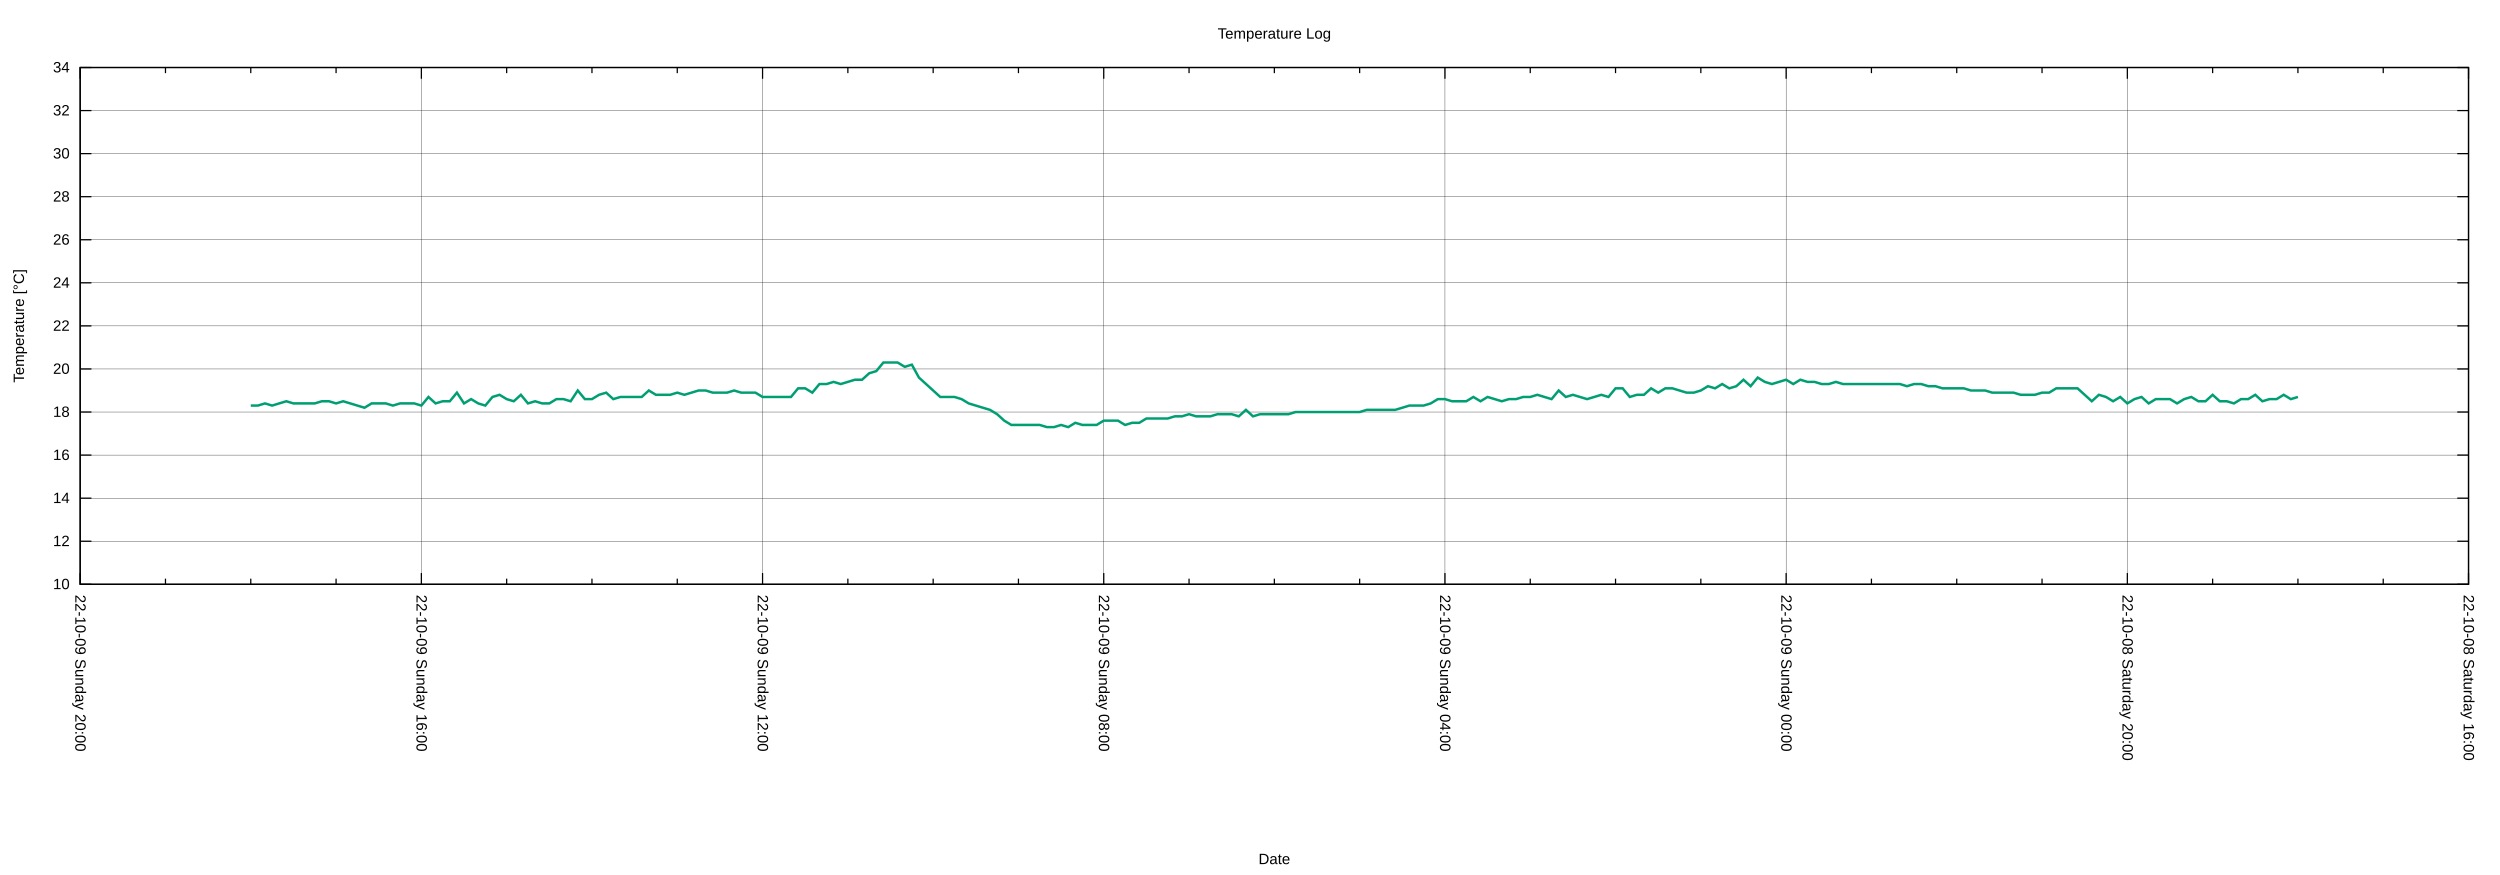
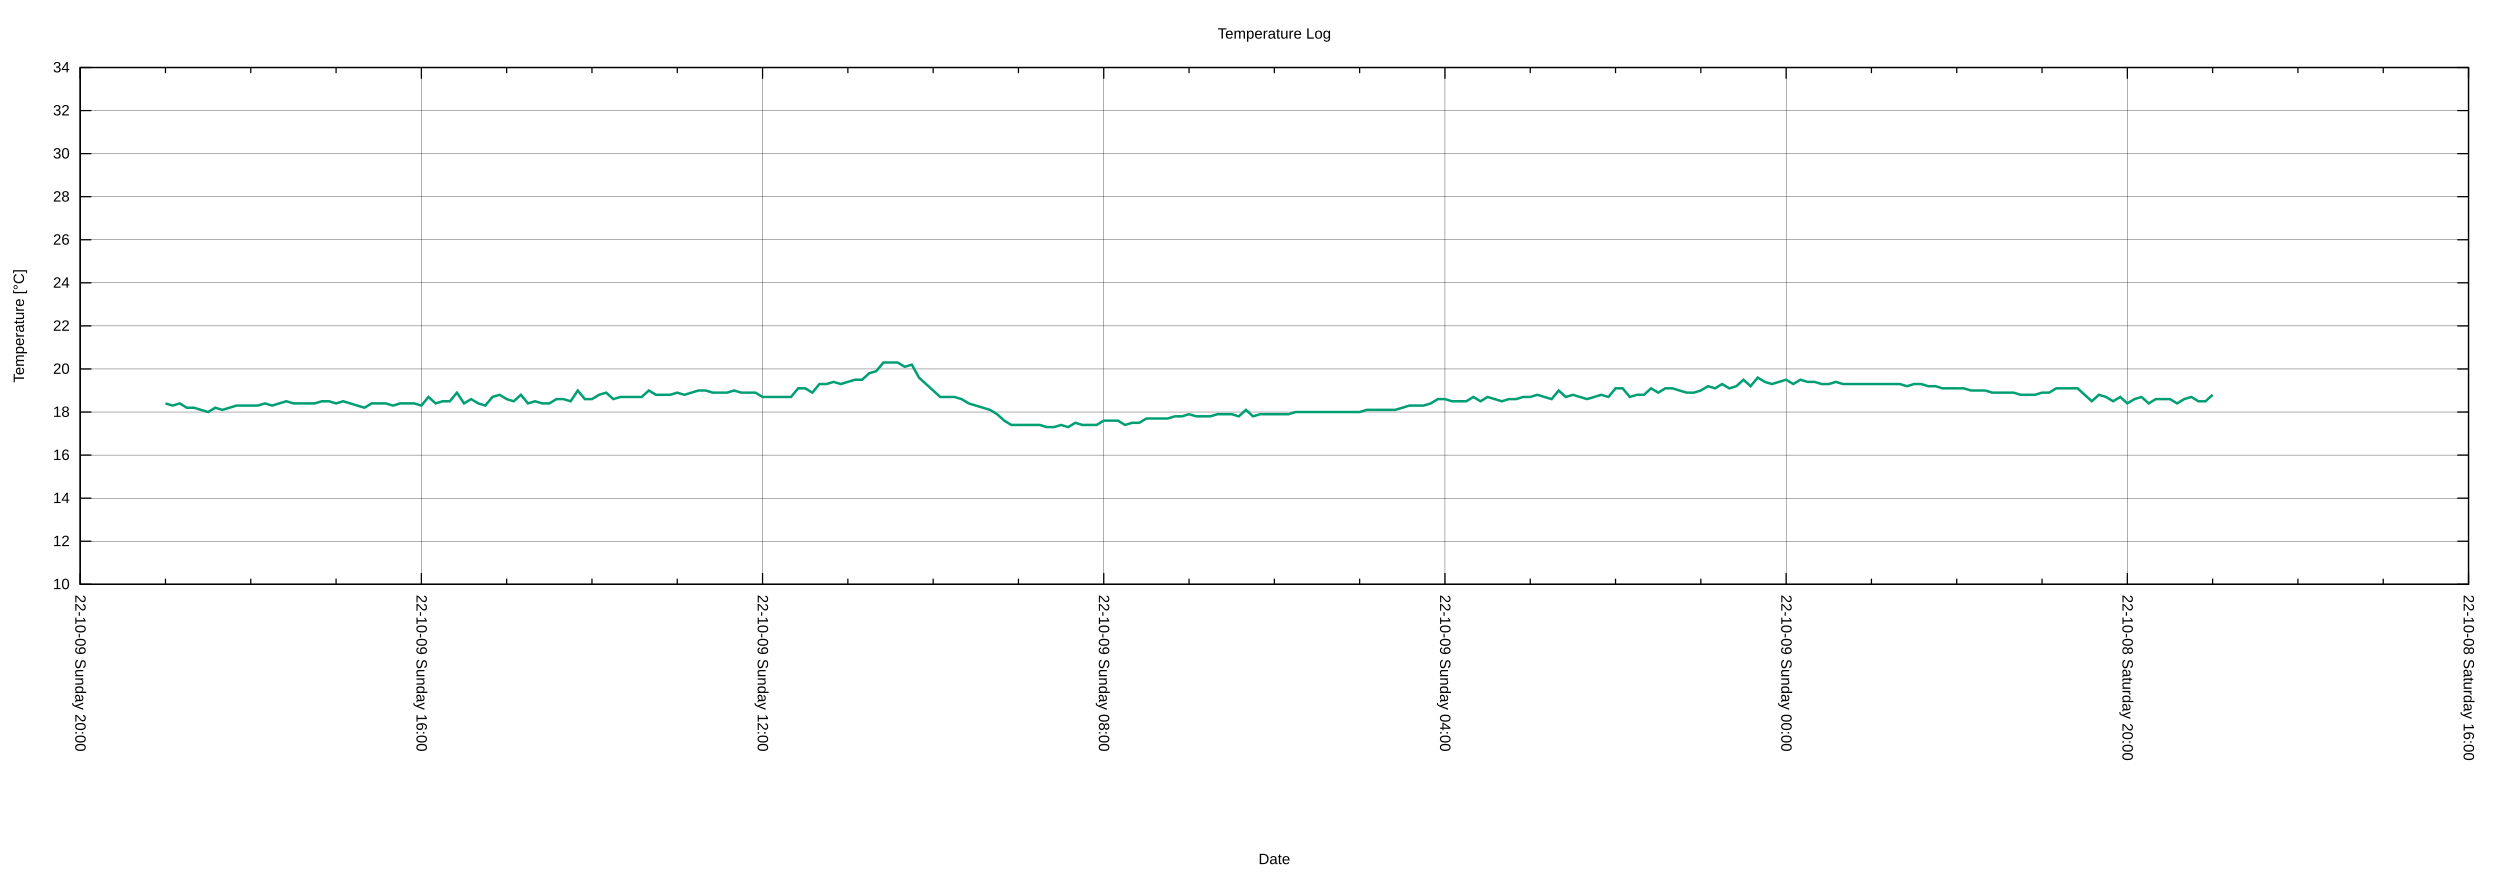
<svg xmlns="http://www.w3.org/2000/svg" xmlns:xlink="http://www.w3.org/1999/xlink" width="2000" height="700" viewBox="0 0 2000 700">
  <g id="gnuplot_canvas">
    <rect x="0" y="0" width="2000" height="700" fill="none" />
    <defs>
      <circle id="gpDot" r="0.5" stroke-width="0.5" stroke="currentColor" />
      <path id="gpPt0" stroke-width="0.222" stroke="currentColor" d="M-1,0 h2 M0,-1 v2" />
      <path id="gpPt1" stroke-width="0.222" stroke="currentColor" d="M-1,-1 L1,1 M1,-1 L-1,1" />
      <path id="gpPt2" stroke-width="0.222" stroke="currentColor" d="M-1,0 L1,0 M0,-1 L0,1 M-1,-1 L1,1 M-1,1 L1,-1" />
      <rect id="gpPt3" stroke-width="0.222" stroke="currentColor" x="-1" y="-1" width="2" height="2" />
      <rect id="gpPt4" stroke-width="0.222" stroke="currentColor" fill="currentColor" x="-1" y="-1" width="2" height="2" />
      <circle id="gpPt5" stroke-width="0.222" stroke="currentColor" cx="0" cy="0" r="1" />
      <use xlink:href="#gpPt5" id="gpPt6" fill="currentColor" stroke="none" />
      <path id="gpPt7" stroke-width="0.222" stroke="currentColor" d="M0,-1.33 L-1.33,0.67 L1.33,0.67 z" />
      <use xlink:href="#gpPt7" id="gpPt8" fill="currentColor" stroke="none" />
      <use xlink:href="#gpPt7" id="gpPt9" stroke="currentColor" transform="rotate(180)" />
      <use xlink:href="#gpPt9" id="gpPt10" fill="currentColor" stroke="none" />
      <use xlink:href="#gpPt3" id="gpPt11" stroke="currentColor" transform="rotate(45)" />
      <use xlink:href="#gpPt11" id="gpPt12" fill="currentColor" stroke="none" />
      <path id="gpPt13" stroke-width="0.222" stroke="currentColor" d="M0,1.330 L1.265,0.411 L0.782,-1.067 L-0.782,-1.076 L-1.265,0.411 z" />
      <use xlink:href="#gpPt13" id="gpPt14" fill="currentColor" stroke="none" />
      <filter id="textbox" filterUnits="objectBoundingBox" x="0" y="0" height="1" width="1">
        <feFlood flood-color="white" flood-opacity="1" result="bgnd" />
        <feComposite in="SourceGraphic" in2="bgnd" operator="atop" />
      </filter>
      <filter id="greybox" filterUnits="objectBoundingBox" x="0" y="0" height="1" width="1">
        <feFlood flood-color="lightgrey" flood-opacity="1" result="grey" />
        <feComposite in="SourceGraphic" in2="grey" operator="atop" />
      </filter>
    </defs>
    <g fill="none" color="white" stroke="currentColor" stroke-width="1.00" stroke-linecap="butt" stroke-linejoin="miter">
</g>
    <g fill="none" color="black" stroke="currentColor" stroke-width="1.00" stroke-linecap="butt" stroke-linejoin="miter">
</g>
    <g fill="none" color="black" stroke="black" stroke-width="0.25" stroke-linecap="butt" stroke-linejoin="miter">
</g>
    <g fill="none" color="black" stroke="currentColor" stroke-width="0.25" stroke-linecap="butt" stroke-linejoin="miter">
      <path stroke="black" class="gridline" d="M64.14,467.43 L1974.82,467.43  " />
    </g>
    <g fill="none" color="black" stroke="black" stroke-width="1.00" stroke-linecap="butt" stroke-linejoin="miter">
</g>
    <g fill="none" color="black" stroke="currentColor" stroke-width="1.00" stroke-linecap="butt" stroke-linejoin="miter">
      <path stroke="black" d="M64.14,467.43 L73.14,467.43 M1974.82,467.43 L1965.82,467.43  " />
      <g transform="translate(55.75,471.33)" stroke="none" fill="black" font-family="Arial" font-size="12.00" text-anchor="end">
        <text>
          <tspan font-family="Arial"> 10</tspan>
        </text>
      </g>
    </g>
    <g fill="none" color="black" stroke="currentColor" stroke-width="1.00" stroke-linecap="butt" stroke-linejoin="miter">
</g>
    <g fill="none" color="black" stroke="black" stroke-width="0.25" stroke-linecap="butt" stroke-linejoin="miter">
</g>
    <g fill="none" color="black" stroke="currentColor" stroke-width="0.25" stroke-linecap="butt" stroke-linejoin="miter">
      <path stroke="black" class="gridline" d="M64.14,432.98 L1974.82,432.98  " />
    </g>
    <g fill="none" color="black" stroke="black" stroke-width="1.00" stroke-linecap="butt" stroke-linejoin="miter">
</g>
    <g fill="none" color="black" stroke="currentColor" stroke-width="1.00" stroke-linecap="butt" stroke-linejoin="miter">
      <path stroke="black" d="M64.14,432.98 L73.14,432.98 M1974.82,432.98 L1965.82,432.98  " />
      <g transform="translate(55.75,436.88)" stroke="none" fill="black" font-family="Arial" font-size="12.00" text-anchor="end">
        <text>
          <tspan font-family="Arial"> 12</tspan>
        </text>
      </g>
    </g>
    <g fill="none" color="black" stroke="currentColor" stroke-width="1.00" stroke-linecap="butt" stroke-linejoin="miter">
</g>
    <g fill="none" color="black" stroke="black" stroke-width="0.25" stroke-linecap="butt" stroke-linejoin="miter">
</g>
    <g fill="none" color="black" stroke="currentColor" stroke-width="0.25" stroke-linecap="butt" stroke-linejoin="miter">
      <path stroke="black" class="gridline" d="M64.14,398.53 L1974.82,398.53  " />
    </g>
    <g fill="none" color="black" stroke="black" stroke-width="1.00" stroke-linecap="butt" stroke-linejoin="miter">
</g>
    <g fill="none" color="black" stroke="currentColor" stroke-width="1.00" stroke-linecap="butt" stroke-linejoin="miter">
      <path stroke="black" d="M64.14,398.53 L73.14,398.53 M1974.82,398.53 L1965.82,398.53  " />
      <g transform="translate(55.75,402.43)" stroke="none" fill="black" font-family="Arial" font-size="12.00" text-anchor="end">
        <text>
          <tspan font-family="Arial"> 14</tspan>
        </text>
      </g>
    </g>
    <g fill="none" color="black" stroke="currentColor" stroke-width="1.00" stroke-linecap="butt" stroke-linejoin="miter">
</g>
    <g fill="none" color="black" stroke="black" stroke-width="0.25" stroke-linecap="butt" stroke-linejoin="miter">
</g>
    <g fill="none" color="black" stroke="currentColor" stroke-width="0.25" stroke-linecap="butt" stroke-linejoin="miter">
      <path stroke="black" class="gridline" d="M64.14,364.07 L1974.82,364.07  " />
    </g>
    <g fill="none" color="black" stroke="black" stroke-width="1.00" stroke-linecap="butt" stroke-linejoin="miter">
</g>
    <g fill="none" color="black" stroke="currentColor" stroke-width="1.00" stroke-linecap="butt" stroke-linejoin="miter">
      <path stroke="black" d="M64.14,364.07 L73.14,364.07 M1974.82,364.07 L1965.82,364.07  " />
      <g transform="translate(55.75,367.97)" stroke="none" fill="black" font-family="Arial" font-size="12.00" text-anchor="end">
        <text>
          <tspan font-family="Arial"> 16</tspan>
        </text>
      </g>
    </g>
    <g fill="none" color="black" stroke="currentColor" stroke-width="1.00" stroke-linecap="butt" stroke-linejoin="miter">
</g>
    <g fill="none" color="black" stroke="black" stroke-width="0.25" stroke-linecap="butt" stroke-linejoin="miter">
</g>
    <g fill="none" color="black" stroke="currentColor" stroke-width="0.25" stroke-linecap="butt" stroke-linejoin="miter">
      <path stroke="black" class="gridline" d="M64.14,329.62 L1974.82,329.62  " />
    </g>
    <g fill="none" color="black" stroke="black" stroke-width="1.00" stroke-linecap="butt" stroke-linejoin="miter">
</g>
    <g fill="none" color="black" stroke="currentColor" stroke-width="1.00" stroke-linecap="butt" stroke-linejoin="miter">
      <path stroke="black" d="M64.14,329.62 L73.14,329.62 M1974.82,329.62 L1965.82,329.62  " />
      <g transform="translate(55.75,333.52)" stroke="none" fill="black" font-family="Arial" font-size="12.00" text-anchor="end">
        <text>
          <tspan font-family="Arial"> 18</tspan>
        </text>
      </g>
    </g>
    <g fill="none" color="black" stroke="currentColor" stroke-width="1.00" stroke-linecap="butt" stroke-linejoin="miter">
</g>
    <g fill="none" color="black" stroke="black" stroke-width="0.25" stroke-linecap="butt" stroke-linejoin="miter">
</g>
    <g fill="none" color="black" stroke="currentColor" stroke-width="0.25" stroke-linecap="butt" stroke-linejoin="miter">
      <path stroke="black" class="gridline" d="M64.14,295.17 L1974.82,295.17  " />
    </g>
    <g fill="none" color="black" stroke="black" stroke-width="1.00" stroke-linecap="butt" stroke-linejoin="miter">
</g>
    <g fill="none" color="black" stroke="currentColor" stroke-width="1.00" stroke-linecap="butt" stroke-linejoin="miter">
      <path stroke="black" d="M64.14,295.17 L73.14,295.17 M1974.82,295.17 L1965.82,295.17  " />
      <g transform="translate(55.75,299.07)" stroke="none" fill="black" font-family="Arial" font-size="12.00" text-anchor="end">
        <text>
          <tspan font-family="Arial"> 20</tspan>
        </text>
      </g>
    </g>
    <g fill="none" color="black" stroke="currentColor" stroke-width="1.00" stroke-linecap="butt" stroke-linejoin="miter">
</g>
    <g fill="none" color="black" stroke="black" stroke-width="0.25" stroke-linecap="butt" stroke-linejoin="miter">
</g>
    <g fill="none" color="black" stroke="currentColor" stroke-width="0.25" stroke-linecap="butt" stroke-linejoin="miter">
      <path stroke="black" class="gridline" d="M64.14,260.72 L1974.82,260.72  " />
    </g>
    <g fill="none" color="black" stroke="black" stroke-width="1.00" stroke-linecap="butt" stroke-linejoin="miter">
</g>
    <g fill="none" color="black" stroke="currentColor" stroke-width="1.00" stroke-linecap="butt" stroke-linejoin="miter">
      <path stroke="black" d="M64.14,260.72 L73.14,260.72 M1974.82,260.72 L1965.82,260.72  " />
      <g transform="translate(55.75,264.62)" stroke="none" fill="black" font-family="Arial" font-size="12.00" text-anchor="end">
        <text>
          <tspan font-family="Arial"> 22</tspan>
        </text>
      </g>
    </g>
    <g fill="none" color="black" stroke="currentColor" stroke-width="1.00" stroke-linecap="butt" stroke-linejoin="miter">
</g>
    <g fill="none" color="black" stroke="black" stroke-width="0.25" stroke-linecap="butt" stroke-linejoin="miter">
</g>
    <g fill="none" color="black" stroke="currentColor" stroke-width="0.25" stroke-linecap="butt" stroke-linejoin="miter">
      <path stroke="black" class="gridline" d="M64.14,226.27 L1974.82,226.27  " />
    </g>
    <g fill="none" color="black" stroke="black" stroke-width="1.00" stroke-linecap="butt" stroke-linejoin="miter">
</g>
    <g fill="none" color="black" stroke="currentColor" stroke-width="1.00" stroke-linecap="butt" stroke-linejoin="miter">
      <path stroke="black" d="M64.14,226.27 L73.14,226.27 M1974.82,226.27 L1965.82,226.27  " />
      <g transform="translate(55.75,230.17)" stroke="none" fill="black" font-family="Arial" font-size="12.00" text-anchor="end">
        <text>
          <tspan font-family="Arial"> 24</tspan>
        </text>
      </g>
    </g>
    <g fill="none" color="black" stroke="currentColor" stroke-width="1.00" stroke-linecap="butt" stroke-linejoin="miter">
</g>
    <g fill="none" color="black" stroke="black" stroke-width="0.25" stroke-linecap="butt" stroke-linejoin="miter">
</g>
    <g fill="none" color="black" stroke="currentColor" stroke-width="0.25" stroke-linecap="butt" stroke-linejoin="miter">
      <path stroke="black" class="gridline" d="M64.14,191.82 L1974.82,191.82  " />
    </g>
    <g fill="none" color="black" stroke="black" stroke-width="1.00" stroke-linecap="butt" stroke-linejoin="miter">
</g>
    <g fill="none" color="black" stroke="currentColor" stroke-width="1.00" stroke-linecap="butt" stroke-linejoin="miter">
      <path stroke="black" d="M64.14,191.82 L73.14,191.82 M1974.82,191.82 L1965.82,191.82  " />
      <g transform="translate(55.75,195.72)" stroke="none" fill="black" font-family="Arial" font-size="12.00" text-anchor="end">
        <text>
          <tspan font-family="Arial"> 26</tspan>
        </text>
      </g>
    </g>
    <g fill="none" color="black" stroke="currentColor" stroke-width="1.00" stroke-linecap="butt" stroke-linejoin="miter">
</g>
    <g fill="none" color="black" stroke="black" stroke-width="0.25" stroke-linecap="butt" stroke-linejoin="miter">
</g>
    <g fill="none" color="black" stroke="currentColor" stroke-width="0.25" stroke-linecap="butt" stroke-linejoin="miter">
      <path stroke="black" class="gridline" d="M64.14,157.36 L1974.82,157.36  " />
    </g>
    <g fill="none" color="black" stroke="black" stroke-width="1.00" stroke-linecap="butt" stroke-linejoin="miter">
</g>
    <g fill="none" color="black" stroke="currentColor" stroke-width="1.00" stroke-linecap="butt" stroke-linejoin="miter">
      <path stroke="black" d="M64.14,157.36 L73.14,157.36 M1974.82,157.36 L1965.82,157.36  " />
      <g transform="translate(55.75,161.26)" stroke="none" fill="black" font-family="Arial" font-size="12.00" text-anchor="end">
        <text>
          <tspan font-family="Arial"> 28</tspan>
        </text>
      </g>
    </g>
    <g fill="none" color="black" stroke="currentColor" stroke-width="1.00" stroke-linecap="butt" stroke-linejoin="miter">
</g>
    <g fill="none" color="black" stroke="black" stroke-width="0.25" stroke-linecap="butt" stroke-linejoin="miter">
</g>
    <g fill="none" color="black" stroke="currentColor" stroke-width="0.25" stroke-linecap="butt" stroke-linejoin="miter">
      <path stroke="black" class="gridline" d="M64.14,122.91 L1974.82,122.91  " />
    </g>
    <g fill="none" color="black" stroke="black" stroke-width="1.00" stroke-linecap="butt" stroke-linejoin="miter">
</g>
    <g fill="none" color="black" stroke="currentColor" stroke-width="1.00" stroke-linecap="butt" stroke-linejoin="miter">
      <path stroke="black" d="M64.14,122.91 L73.14,122.91 M1974.82,122.91 L1965.82,122.91  " />
      <g transform="translate(55.75,126.81)" stroke="none" fill="black" font-family="Arial" font-size="12.00" text-anchor="end">
        <text>
          <tspan font-family="Arial"> 30</tspan>
        </text>
      </g>
    </g>
    <g fill="none" color="black" stroke="currentColor" stroke-width="1.00" stroke-linecap="butt" stroke-linejoin="miter">
</g>
    <g fill="none" color="black" stroke="black" stroke-width="0.25" stroke-linecap="butt" stroke-linejoin="miter">
</g>
    <g fill="none" color="black" stroke="currentColor" stroke-width="0.25" stroke-linecap="butt" stroke-linejoin="miter">
      <path stroke="black" class="gridline" d="M64.14,88.46 L1974.82,88.46  " />
    </g>
    <g fill="none" color="black" stroke="black" stroke-width="1.00" stroke-linecap="butt" stroke-linejoin="miter">
</g>
    <g fill="none" color="black" stroke="currentColor" stroke-width="1.00" stroke-linecap="butt" stroke-linejoin="miter">
      <path stroke="black" d="M64.14,88.46 L73.14,88.46 M1974.82,88.46 L1965.82,88.46  " />
      <g transform="translate(55.75,92.36)" stroke="none" fill="black" font-family="Arial" font-size="12.00" text-anchor="end">
        <text>
          <tspan font-family="Arial"> 32</tspan>
        </text>
      </g>
    </g>
    <g fill="none" color="black" stroke="currentColor" stroke-width="1.00" stroke-linecap="butt" stroke-linejoin="miter">
</g>
    <g fill="none" color="black" stroke="black" stroke-width="0.25" stroke-linecap="butt" stroke-linejoin="miter">
</g>
    <g fill="none" color="black" stroke="currentColor" stroke-width="0.25" stroke-linecap="butt" stroke-linejoin="miter">
      <path stroke="black" class="gridline" d="M64.14,54.01 L1974.82,54.01  " />
    </g>
    <g fill="none" color="black" stroke="black" stroke-width="1.00" stroke-linecap="butt" stroke-linejoin="miter">
</g>
    <g fill="none" color="black" stroke="currentColor" stroke-width="1.00" stroke-linecap="butt" stroke-linejoin="miter">
      <path stroke="black" d="M64.14,54.01 L73.14,54.01 M1974.82,54.01 L1965.82,54.01  " />
      <g transform="translate(55.75,57.91)" stroke="none" fill="black" font-family="Arial" font-size="12.00" text-anchor="end">
        <text>
          <tspan font-family="Arial"> 34</tspan>
        </text>
      </g>
    </g>
    <g fill="none" color="black" stroke="currentColor" stroke-width="1.00" stroke-linecap="butt" stroke-linejoin="miter">
</g>
    <g fill="none" color="black" stroke="black" stroke-width="0.25" stroke-linecap="butt" stroke-linejoin="miter">
</g>
    <g fill="none" color="black" stroke="currentColor" stroke-width="0.25" stroke-linecap="butt" stroke-linejoin="miter">
      <path stroke="black" class="gridline" d="M1974.82,467.43 L1974.82,54.01  " />
    </g>
    <g fill="none" color="black" stroke="black" stroke-width="1.00" stroke-linecap="butt" stroke-linejoin="miter">
</g>
    <g fill="none" color="black" stroke="currentColor" stroke-width="1.00" stroke-linecap="butt" stroke-linejoin="miter">
      <path stroke="black" d="M1974.82,467.43 L1974.82,458.43 M1974.82,54.01 L1974.82,63.01  " />
      <g transform="translate(1970.92,475.82) rotate(90)" stroke="none" fill="black" font-family="Arial" font-size="12.00" text-anchor="start">
        <text>
          <tspan font-family="Arial">22-10-08 Saturday 16:00</tspan>
        </text>
      </g>
    </g>
    <g fill="none" color="black" stroke="currentColor" stroke-width="1.00" stroke-linecap="butt" stroke-linejoin="miter">
      <path stroke="black" d="M1906.58,467.43 L1906.58,462.93 M1906.58,54.01 L1906.58,58.51 M1838.34,467.43 L1838.34,462.93 M1838.34,54.01 L1838.34,58.51   M1770.10,467.43 L1770.10,462.93 M1770.10,54.01 L1770.10,58.51  " />
    </g>
    <g fill="none" color="black" stroke="black" stroke-width="0.25" stroke-linecap="butt" stroke-linejoin="miter">
</g>
    <g fill="none" color="black" stroke="currentColor" stroke-width="0.25" stroke-linecap="butt" stroke-linejoin="miter">
      <path stroke="black" class="gridline" d="M1701.87,467.43 L1701.87,54.01  " />
    </g>
    <g fill="none" color="black" stroke="black" stroke-width="1.00" stroke-linecap="butt" stroke-linejoin="miter">
</g>
    <g fill="none" color="black" stroke="currentColor" stroke-width="1.00" stroke-linecap="butt" stroke-linejoin="miter">
      <path stroke="black" d="M1701.87,467.43 L1701.87,458.43 M1701.87,54.01 L1701.87,63.01  " />
      <g transform="translate(1697.97,475.82) rotate(90)" stroke="none" fill="black" font-family="Arial" font-size="12.00" text-anchor="start">
        <text>
          <tspan font-family="Arial">22-10-08 Saturday 20:00</tspan>
        </text>
      </g>
    </g>
    <g fill="none" color="black" stroke="currentColor" stroke-width="1.00" stroke-linecap="butt" stroke-linejoin="miter">
      <path stroke="black" d="M1633.63,467.43 L1633.63,462.93 M1633.63,54.01 L1633.63,58.51 M1565.39,467.43 L1565.39,462.93 M1565.39,54.01 L1565.39,58.51   M1497.15,467.43 L1497.15,462.93 M1497.15,54.01 L1497.15,58.51  " />
    </g>
    <g fill="none" color="black" stroke="black" stroke-width="0.25" stroke-linecap="butt" stroke-linejoin="miter">
</g>
    <g fill="none" color="black" stroke="currentColor" stroke-width="0.25" stroke-linecap="butt" stroke-linejoin="miter">
      <path stroke="black" class="gridline" d="M1428.91,467.43 L1428.91,54.01  " />
    </g>
    <g fill="none" color="black" stroke="black" stroke-width="1.00" stroke-linecap="butt" stroke-linejoin="miter">
</g>
    <g fill="none" color="black" stroke="currentColor" stroke-width="1.00" stroke-linecap="butt" stroke-linejoin="miter">
      <path stroke="black" d="M1428.91,467.43 L1428.91,458.43 M1428.91,54.01 L1428.91,63.01  " />
      <g transform="translate(1425.01,475.82) rotate(90)" stroke="none" fill="black" font-family="Arial" font-size="12.00" text-anchor="start">
        <text>
          <tspan font-family="Arial">22-10-09 Sunday 00:00</tspan>
        </text>
      </g>
    </g>
    <g fill="none" color="black" stroke="currentColor" stroke-width="1.00" stroke-linecap="butt" stroke-linejoin="miter">
      <path stroke="black" d="M1360.67,467.43 L1360.67,462.93 M1360.67,54.01 L1360.67,58.51 M1292.43,467.43 L1292.43,462.93 M1292.43,54.01 L1292.43,58.51   M1224.20,467.43 L1224.20,462.93 M1224.20,54.01 L1224.20,58.51  " />
    </g>
    <g fill="none" color="black" stroke="black" stroke-width="0.25" stroke-linecap="butt" stroke-linejoin="miter">
</g>
    <g fill="none" color="black" stroke="currentColor" stroke-width="0.25" stroke-linecap="butt" stroke-linejoin="miter">
      <path stroke="black" class="gridline" d="M1155.96,467.43 L1155.96,54.01  " />
    </g>
    <g fill="none" color="black" stroke="black" stroke-width="1.00" stroke-linecap="butt" stroke-linejoin="miter">
</g>
    <g fill="none" color="black" stroke="currentColor" stroke-width="1.00" stroke-linecap="butt" stroke-linejoin="miter">
      <path stroke="black" d="M1155.96,467.43 L1155.96,458.43 M1155.96,54.01 L1155.96,63.01  " />
      <g transform="translate(1152.06,475.82) rotate(90)" stroke="none" fill="black" font-family="Arial" font-size="12.00" text-anchor="start">
        <text>
          <tspan font-family="Arial">22-10-09 Sunday 04:00</tspan>
        </text>
      </g>
    </g>
    <g fill="none" color="black" stroke="currentColor" stroke-width="1.00" stroke-linecap="butt" stroke-linejoin="miter">
      <path stroke="black" d="M1087.72,467.43 L1087.72,462.93 M1087.72,54.01 L1087.72,58.51 M1019.48,467.43 L1019.48,462.93 M1019.48,54.01 L1019.48,58.51   M951.24,467.43 L951.24,462.93 M951.24,54.01 L951.24,58.51  " />
    </g>
    <g fill="none" color="black" stroke="black" stroke-width="0.25" stroke-linecap="butt" stroke-linejoin="miter">
</g>
    <g fill="none" color="black" stroke="currentColor" stroke-width="0.25" stroke-linecap="butt" stroke-linejoin="miter">
      <path stroke="black" class="gridline" d="M883.00,467.43 L883.00,54.01  " />
    </g>
    <g fill="none" color="black" stroke="black" stroke-width="1.00" stroke-linecap="butt" stroke-linejoin="miter">
</g>
    <g fill="none" color="black" stroke="currentColor" stroke-width="1.00" stroke-linecap="butt" stroke-linejoin="miter">
      <path stroke="black" d="M883.00,467.43 L883.00,458.43 M883.00,54.01 L883.00,63.01  " />
      <g transform="translate(879.10,475.82) rotate(90)" stroke="none" fill="black" font-family="Arial" font-size="12.00" text-anchor="start">
        <text>
          <tspan font-family="Arial">22-10-09 Sunday 08:00</tspan>
        </text>
      </g>
    </g>
    <g fill="none" color="black" stroke="currentColor" stroke-width="1.00" stroke-linecap="butt" stroke-linejoin="miter">
      <path stroke="black" d="M814.76,467.43 L814.76,462.93 M814.76,54.01 L814.76,58.51 M746.53,467.43 L746.53,462.93 M746.53,54.01 L746.53,58.51   M678.29,467.43 L678.29,462.93 M678.29,54.01 L678.29,58.51  " />
    </g>
    <g fill="none" color="black" stroke="black" stroke-width="0.25" stroke-linecap="butt" stroke-linejoin="miter">
</g>
    <g fill="none" color="black" stroke="currentColor" stroke-width="0.25" stroke-linecap="butt" stroke-linejoin="miter">
      <path stroke="black" class="gridline" d="M610.05,467.43 L610.05,54.01  " />
    </g>
    <g fill="none" color="black" stroke="black" stroke-width="1.00" stroke-linecap="butt" stroke-linejoin="miter">
</g>
    <g fill="none" color="black" stroke="currentColor" stroke-width="1.00" stroke-linecap="butt" stroke-linejoin="miter">
      <path stroke="black" d="M610.05,467.43 L610.05,458.43 M610.05,54.01 L610.05,63.01  " />
      <g transform="translate(606.15,475.82) rotate(90)" stroke="none" fill="black" font-family="Arial" font-size="12.00" text-anchor="start">
        <text>
          <tspan font-family="Arial">22-10-09 Sunday 12:00</tspan>
        </text>
      </g>
    </g>
    <g fill="none" color="black" stroke="currentColor" stroke-width="1.00" stroke-linecap="butt" stroke-linejoin="miter">
      <path stroke="black" d="M541.81,467.43 L541.81,462.93 M541.81,54.01 L541.81,58.51 M473.57,467.43 L473.57,462.93 M473.57,54.01 L473.57,58.51   M405.33,467.43 L405.33,462.93 M405.33,54.01 L405.33,58.51  " />
    </g>
    <g fill="none" color="black" stroke="black" stroke-width="0.25" stroke-linecap="butt" stroke-linejoin="miter">
</g>
    <g fill="none" color="black" stroke="currentColor" stroke-width="0.25" stroke-linecap="butt" stroke-linejoin="miter">
      <path stroke="black" class="gridline" d="M337.09,467.43 L337.09,54.01  " />
    </g>
    <g fill="none" color="black" stroke="black" stroke-width="1.00" stroke-linecap="butt" stroke-linejoin="miter">
</g>
    <g fill="none" color="black" stroke="currentColor" stroke-width="1.00" stroke-linecap="butt" stroke-linejoin="miter">
      <path stroke="black" d="M337.09,467.43 L337.09,458.43 M337.09,54.01 L337.09,63.01  " />
      <g transform="translate(333.19,475.82) rotate(90)" stroke="none" fill="black" font-family="Arial" font-size="12.00" text-anchor="start">
        <text>
          <tspan font-family="Arial">22-10-09 Sunday 16:00</tspan>
        </text>
      </g>
    </g>
    <g fill="none" color="black" stroke="currentColor" stroke-width="1.00" stroke-linecap="butt" stroke-linejoin="miter">
      <path stroke="black" d="M268.86,467.43 L268.86,462.93 M268.86,54.01 L268.86,58.51 M200.62,467.43 L200.62,462.93 M200.62,54.01 L200.62,58.51   M132.38,467.43 L132.38,462.93 M132.38,54.01 L132.38,58.51  " />
    </g>
    <g fill="none" color="black" stroke="black" stroke-width="0.25" stroke-linecap="butt" stroke-linejoin="miter">
</g>
    <g fill="none" color="black" stroke="currentColor" stroke-width="0.25" stroke-linecap="butt" stroke-linejoin="miter">
      <path stroke="black" class="gridline" d="M64.14,467.43 L64.14,54.01  " />
    </g>
    <g fill="none" color="black" stroke="black" stroke-width="1.00" stroke-linecap="butt" stroke-linejoin="miter">
</g>
    <g fill="none" color="black" stroke="currentColor" stroke-width="1.00" stroke-linecap="butt" stroke-linejoin="miter">
      <path stroke="black" d="M64.14,467.43 L64.14,458.43 M64.14,54.01 L64.14,63.01  " />
      <g transform="translate(60.24,475.82) rotate(90)" stroke="none" fill="black" font-family="Arial" font-size="12.00" text-anchor="start">
        <text>
          <tspan font-family="Arial">22-10-09 Sunday 20:00</tspan>
        </text>
      </g>
    </g>
    <g fill="none" color="black" stroke="currentColor" stroke-width="1.00" stroke-linecap="butt" stroke-linejoin="miter">
</g>
    <g fill="none" color="black" stroke="currentColor" stroke-width="1.00" stroke-linecap="butt" stroke-linejoin="miter">
      <path stroke="black" d="M64.14,54.01 L64.14,467.43 L1974.82,467.43 L1974.82,54.01 L64.14,54.01 Z  " />
    </g>
    <g fill="none" color="black" stroke="currentColor" stroke-width="1.00" stroke-linecap="butt" stroke-linejoin="miter">
      <g transform="translate(19.18,260.72) rotate(270)" stroke="none" fill="black" font-family="Arial" font-size="12.00" text-anchor="middle">
        <text>
          <tspan font-family="Arial">Temperature [°C]</tspan>
        </text>
      </g>
    </g>
    <g fill="none" color="black" stroke="currentColor" stroke-width="1.00" stroke-linecap="butt" stroke-linejoin="miter">
      <g transform="translate(1019.48,691.30)" stroke="none" fill="black" font-family="Arial" font-size="12.00" text-anchor="middle">
        <text>
          <tspan font-family="Arial">Date</tspan>
        </text>
      </g>
    </g>
    <g fill="none" color="black" stroke="currentColor" stroke-width="1.00" stroke-linecap="butt" stroke-linejoin="miter">
</g>
    <g id="gnuplot_plot_1">
      <g fill="none" color="white" stroke="currentColor" stroke-width="2.00" stroke-linecap="butt" stroke-linejoin="miter">
</g>
      <g fill="none" color="black" stroke="currentColor" stroke-width="2.00" stroke-linecap="butt" stroke-linejoin="miter">
-         <path stroke="rgb(  0, 158, 115)" d="M200.62,324.46 L206.30,324.46 L211.99,322.73 L217.68,324.46 L223.36,322.73 L229.05,321.01 L234.74,322.73 L240.42,322.73   L246.11,322.73 L251.80,322.73 L257.48,321.01 L263.17,321.01 L268.86,322.73 L274.54,321.01 L280.23,322.73 L285.92,324.46   L291.60,326.18 L297.29,322.73 L302.98,322.73 L308.66,322.73 L314.35,324.46 L320.03,322.73 L325.72,322.73 L331.41,322.73   L337.09,324.46 L342.78,317.57 L348.47,322.73 L354.15,321.01 L359.84,321.01 L365.53,314.12 L371.21,322.73 L376.90,319.29   L382.59,322.73 L388.27,324.46 L393.96,317.57 L399.65,315.84 L405.33,319.29 L411.02,321.01 L416.71,315.84 L422.39,322.73   L428.08,321.01 L433.77,322.73 L439.45,322.73 L445.14,319.29 L450.83,319.29 L456.51,321.01 L462.20,312.40 L467.88,319.29   L473.57,319.29 L479.26,315.84 L484.94,314.12 L490.63,319.29 L496.32,317.57 L502.00,317.57 L507.69,317.57 L513.38,317.57   L519.06,312.40 L524.75,315.84 L530.44,315.84 L536.12,315.84 L541.81,314.12 L547.50,315.84 L553.18,314.12 L558.87,312.40   L564.56,312.40 L570.24,314.12 L575.93,314.12 L581.62,314.12 L587.30,312.40 L592.99,314.12 L598.68,314.12 L604.36,314.12   L610.05,317.57 L615.74,317.57 L621.42,317.57 L627.11,317.57 L632.79,317.57 L638.48,310.67 L644.17,310.67 L649.85,314.12   L655.54,307.23 L661.23,307.23 L666.91,305.51 L672.60,307.23 L678.29,305.51 L683.97,303.78 L689.66,303.78 L695.35,298.62   L701.03,296.89 L706.72,290.00 L712.41,290.00 L718.09,290.00 L723.78,293.45 L729.47,291.73 L735.15,302.06 L740.84,307.23   L746.53,312.40 L752.21,317.57 L757.90,317.57 L763.59,317.57 L769.27,319.29 L774.96,322.73 L780.65,324.46 L786.33,326.18   L792.02,327.90 L797.70,331.35 L803.39,336.51 L809.08,339.96 L814.76,339.96 L820.45,339.96 L826.14,339.96 L831.82,339.96   L837.51,341.68 L843.20,341.68 L848.88,339.96 L854.57,341.68 L860.26,338.24 L865.94,339.96 L871.63,339.96 L877.32,339.96   L883.00,336.51 L888.69,336.51 L894.38,336.51 L900.06,339.96 L905.75,338.24 L911.44,338.24 L917.12,334.79 L922.81,334.79   L928.50,334.79 L934.18,334.79 L939.87,333.07 L945.55,333.07 L951.24,331.35 L956.93,333.07 L962.61,333.07 L968.30,333.07   L973.99,331.35 L979.67,331.35 L985.36,331.35 L991.05,333.07 L996.73,327.90 L1002.42,333.07 L1008.11,331.35 L1013.79,331.35   L1019.48,331.35 L1025.17,331.35 L1030.85,331.35 L1036.54,329.62 L1042.23,329.62 L1047.91,329.62 L1053.60,329.62 L1059.29,329.62   L1064.97,329.62 L1070.66,329.62 L1076.35,329.62 L1082.03,329.62 L1087.72,329.62 L1093.41,327.90 L1099.09,327.90 L1104.78,327.90   L1110.46,327.90 L1116.15,327.90 L1121.84,326.18 L1127.52,324.46 L1133.21,324.46 L1138.90,324.46 L1144.58,322.73 L1150.27,319.29   L1155.96,319.29 L1161.64,321.01 L1167.33,321.01 L1173.02,321.01 L1178.70,317.57 L1184.39,321.01 L1190.08,317.57 L1195.76,319.29   L1201.45,321.01 L1207.14,319.29 L1212.82,319.29 L1218.51,317.57 L1224.20,317.57 L1229.88,315.84 L1235.57,317.57 L1241.26,319.29   L1246.94,312.40 L1252.63,317.57 L1258.32,315.84 L1264.00,317.57 L1269.69,319.29 L1275.37,317.57 L1281.06,315.84 L1286.75,317.57   L1292.43,310.67 L1298.12,310.67 L1303.81,317.57 L1309.49,315.84 L1315.18,315.84 L1320.87,310.67 L1326.55,314.12 L1332.24,310.67   L1337.93,310.67 L1343.61,312.40 L1349.30,314.12 L1354.99,314.12 L1360.67,312.40 L1366.36,308.95 L1372.05,310.67 L1377.73,307.23   L1383.42,310.67 L1389.11,308.95 L1394.79,303.78 L1400.48,308.95 L1406.17,302.06 L1411.85,305.51 L1417.54,307.23 L1423.22,305.51   L1428.91,303.78 L1434.60,307.23 L1440.28,303.78 L1445.97,305.51 L1451.66,305.51 L1457.34,307.23 L1463.03,307.23 L1468.72,305.51   L1474.40,307.23 L1480.09,307.23 L1485.78,307.23 L1491.46,307.23 L1497.15,307.23 L1502.84,307.23 L1508.52,307.23 L1514.21,307.23   L1519.90,307.23 L1525.58,308.95 L1531.27,307.23 L1536.96,307.23 L1542.64,308.95 L1548.33,308.95 L1554.02,310.67 L1559.70,310.67   L1565.39,310.67 L1571.08,310.67 L1576.76,312.40 L1582.45,312.40 L1588.13,312.40 L1593.82,314.12 L1599.51,314.12 L1605.19,314.12   L1610.88,314.12 L1616.57,315.84 L1622.25,315.84 L1627.94,315.84 L1633.63,314.12 L1639.31,314.12 L1645.00,310.67 L1650.69,310.67   L1656.37,310.67 L1662.06,310.67 L1667.75,315.84 L1673.43,321.01 L1679.12,315.84 L1684.81,317.57 L1690.49,321.01 L1696.18,317.57   L1701.87,322.73 L1707.55,319.29 L1713.24,317.57 L1718.93,322.73 L1724.61,319.29 L1730.30,319.29 L1735.99,319.29 L1741.67,322.73   L1747.36,319.29 L1753.04,317.57 L1758.73,321.01 L1764.42,321.01 L1770.10,315.84 L1775.79,321.01 L1781.48,321.01 L1787.16,322.73   L1792.85,319.29 L1798.54,319.29 L1804.22,315.84 L1809.91,321.01 L1815.60,319.29 L1821.28,319.29 L1826.97,315.84 L1832.66,319.29   L1838.34,317.57  " />
+         <path stroke="rgb(  0, 158, 115)" d="M132.38,322.73 L138.07,324.46 L143.75,322.73 L149.44,326.18 L155.12,326.18 L160.81,327.90 L166.50,329.62 L172.18,326.18   L177.87,327.90 L183.56,326.18 L189.24,324.46 L194.93,324.46 L200.62,324.46 L206.30,324.46 L211.99,322.73 L217.68,324.46   L223.36,322.73 L229.05,321.01 L234.74,322.73 L240.42,322.73 L246.11,322.73 L251.80,322.73 L257.48,321.01 L263.17,321.01   L268.86,322.73 L274.54,321.01 L280.23,322.73 L285.92,324.46 L291.60,326.18 L297.29,322.73 L302.98,322.73 L308.66,322.73   L314.35,324.46 L320.03,322.73 L325.72,322.73 L331.41,322.73 L337.09,324.46 L342.78,317.57 L348.47,322.73 L354.15,321.01   L359.84,321.01 L365.53,314.12 L371.21,322.73 L376.90,319.29 L382.59,322.73 L388.27,324.46 L393.96,317.57 L399.65,315.84   L405.33,319.29 L411.02,321.01 L416.71,315.84 L422.39,322.73 L428.08,321.01 L433.77,322.73 L439.45,322.73 L445.14,319.29   L450.83,319.29 L456.51,321.01 L462.20,312.40 L467.88,319.29 L473.57,319.29 L479.26,315.84 L484.94,314.12 L490.63,319.29   L496.32,317.57 L502.00,317.57 L507.69,317.57 L513.38,317.57 L519.06,312.40 L524.75,315.84 L530.44,315.84 L536.12,315.84   L541.81,314.12 L547.50,315.84 L553.18,314.12 L558.87,312.40 L564.56,312.40 L570.24,314.12 L575.93,314.12 L581.62,314.12   L587.30,312.40 L592.99,314.12 L598.68,314.12 L604.36,314.12 L610.05,317.57 L615.74,317.57 L621.42,317.57 L627.11,317.57   L632.79,317.57 L638.48,310.67 L644.17,310.67 L649.85,314.12 L655.54,307.23 L661.23,307.23 L666.91,305.51 L672.60,307.23   L678.29,305.51 L683.97,303.78 L689.66,303.78 L695.35,298.62 L701.03,296.89 L706.72,290.00 L712.41,290.00 L718.09,290.00   L723.78,293.45 L729.47,291.73 L735.15,302.06 L740.84,307.23 L746.53,312.40 L752.21,317.57 L757.90,317.57 L763.59,317.57   L769.27,319.29 L774.96,322.73 L780.65,324.46 L786.33,326.18 L792.02,327.90 L797.70,331.35 L803.39,336.51 L809.08,339.96   L814.76,339.96 L820.45,339.96 L826.14,339.96 L831.82,339.96 L837.51,341.68 L843.20,341.68 L848.88,339.96 L854.57,341.68   L860.26,338.24 L865.94,339.96 L871.63,339.96 L877.32,339.96 L883.00,336.51 L888.69,336.51 L894.38,336.51 L900.06,339.96   L905.75,338.24 L911.44,338.24 L917.12,334.79 L922.81,334.79 L928.50,334.79 L934.18,334.79 L939.87,333.07 L945.55,333.07   L951.24,331.35 L956.93,333.07 L962.61,333.07 L968.30,333.07 L973.99,331.35 L979.67,331.35 L985.36,331.35 L991.05,333.07   L996.73,327.90 L1002.42,333.07 L1008.11,331.35 L1013.79,331.35 L1019.48,331.35 L1025.17,331.35 L1030.85,331.35 L1036.54,329.62   L1042.23,329.62 L1047.91,329.62 L1053.60,329.62 L1059.29,329.62 L1064.97,329.62 L1070.66,329.62 L1076.35,329.62 L1082.03,329.62   L1087.72,329.62 L1093.41,327.90 L1099.09,327.90 L1104.78,327.90 L1110.46,327.90 L1116.15,327.90 L1121.84,326.18 L1127.52,324.46   L1133.21,324.46 L1138.90,324.46 L1144.58,322.73 L1150.27,319.29 L1155.96,319.29 L1161.64,321.01 L1167.33,321.01 L1173.02,321.01   L1178.70,317.57 L1184.39,321.01 L1190.08,317.57 L1195.76,319.29 L1201.45,321.01 L1207.14,319.29 L1212.82,319.29 L1218.51,317.57   L1224.20,317.57 L1229.88,315.84 L1235.57,317.57 L1241.26,319.29 L1246.94,312.40 L1252.63,317.57 L1258.32,315.84 L1264.00,317.57   L1269.69,319.29 L1275.37,317.57 L1281.06,315.84 L1286.75,317.57 L1292.43,310.67 L1298.12,310.67 L1303.81,317.57 L1309.49,315.84   L1315.18,315.84 L1320.87,310.67 L1326.55,314.12 L1332.24,310.67 L1337.93,310.67 L1343.61,312.40 L1349.30,314.12 L1354.99,314.12   L1360.67,312.40 L1366.36,308.95 L1372.05,310.67 L1377.73,307.23 L1383.42,310.67 L1389.11,308.95 L1394.79,303.78 L1400.48,308.95   L1406.17,302.06 L1411.85,305.51 L1417.54,307.23 L1423.22,305.51 L1428.91,303.78 L1434.60,307.23 L1440.28,303.78 L1445.97,305.51   L1451.66,305.51 L1457.34,307.23 L1463.03,307.23 L1468.72,305.51 L1474.40,307.23 L1480.09,307.23 L1485.78,307.23 L1491.46,307.23   L1497.15,307.23 L1502.84,307.23 L1508.52,307.23 L1514.21,307.23 L1519.90,307.23 L1525.58,308.95 L1531.27,307.23 L1536.96,307.23   L1542.64,308.95 L1548.33,308.95 L1554.02,310.67 L1559.70,310.67 L1565.39,310.67 L1571.08,310.67 L1576.76,312.40 L1582.45,312.40   L1588.13,312.40 L1593.82,314.12 L1599.51,314.12 L1605.19,314.12 L1610.88,314.12 L1616.57,315.84 L1622.25,315.84 L1627.94,315.84   L1633.63,314.12 L1639.31,314.12 L1645.00,310.67 L1650.69,310.67 L1656.37,310.67 L1662.06,310.67 L1667.75,315.84 L1673.43,321.01   L1679.12,315.84 L1684.81,317.57 L1690.49,321.01 L1696.18,317.57 L1701.87,322.73 L1707.55,319.29 L1713.24,317.57 L1718.93,322.73   L1724.61,319.29 L1730.30,319.29 L1735.99,319.29 L1741.67,322.73 L1747.36,319.29 L1753.04,317.57 L1758.73,321.01 L1764.42,321.01   L1770.10,315.84  " />
      </g>
    </g>
    <g fill="none" color="black" stroke="currentColor" stroke-width="2.00" stroke-linecap="butt" stroke-linejoin="miter">
</g>
    <g fill="none" color="black" stroke="black" stroke-width="1.00" stroke-linecap="butt" stroke-linejoin="miter">
</g>
    <g fill="none" color="black" stroke="currentColor" stroke-width="1.00" stroke-linecap="butt" stroke-linejoin="miter">
      <path stroke="black" d="M64.14,54.01 L64.14,467.43 L1974.82,467.43 L1974.82,54.01 L64.14,54.01 Z  " />
    </g>
    <g fill="none" color="black" stroke="currentColor" stroke-width="1.00" stroke-linecap="butt" stroke-linejoin="miter">
      <g transform="translate(1019.48,30.91)" stroke="none" fill="black" font-family="Arial" font-size="12.00" text-anchor="middle">
        <text>
          <tspan font-family="Arial">Temperature Log</tspan>
        </text>
      </g>
    </g>
    <g fill="none" color="black" stroke="currentColor" stroke-width="1.00" stroke-linecap="butt" stroke-linejoin="miter">
</g>
  </g>
</svg>
